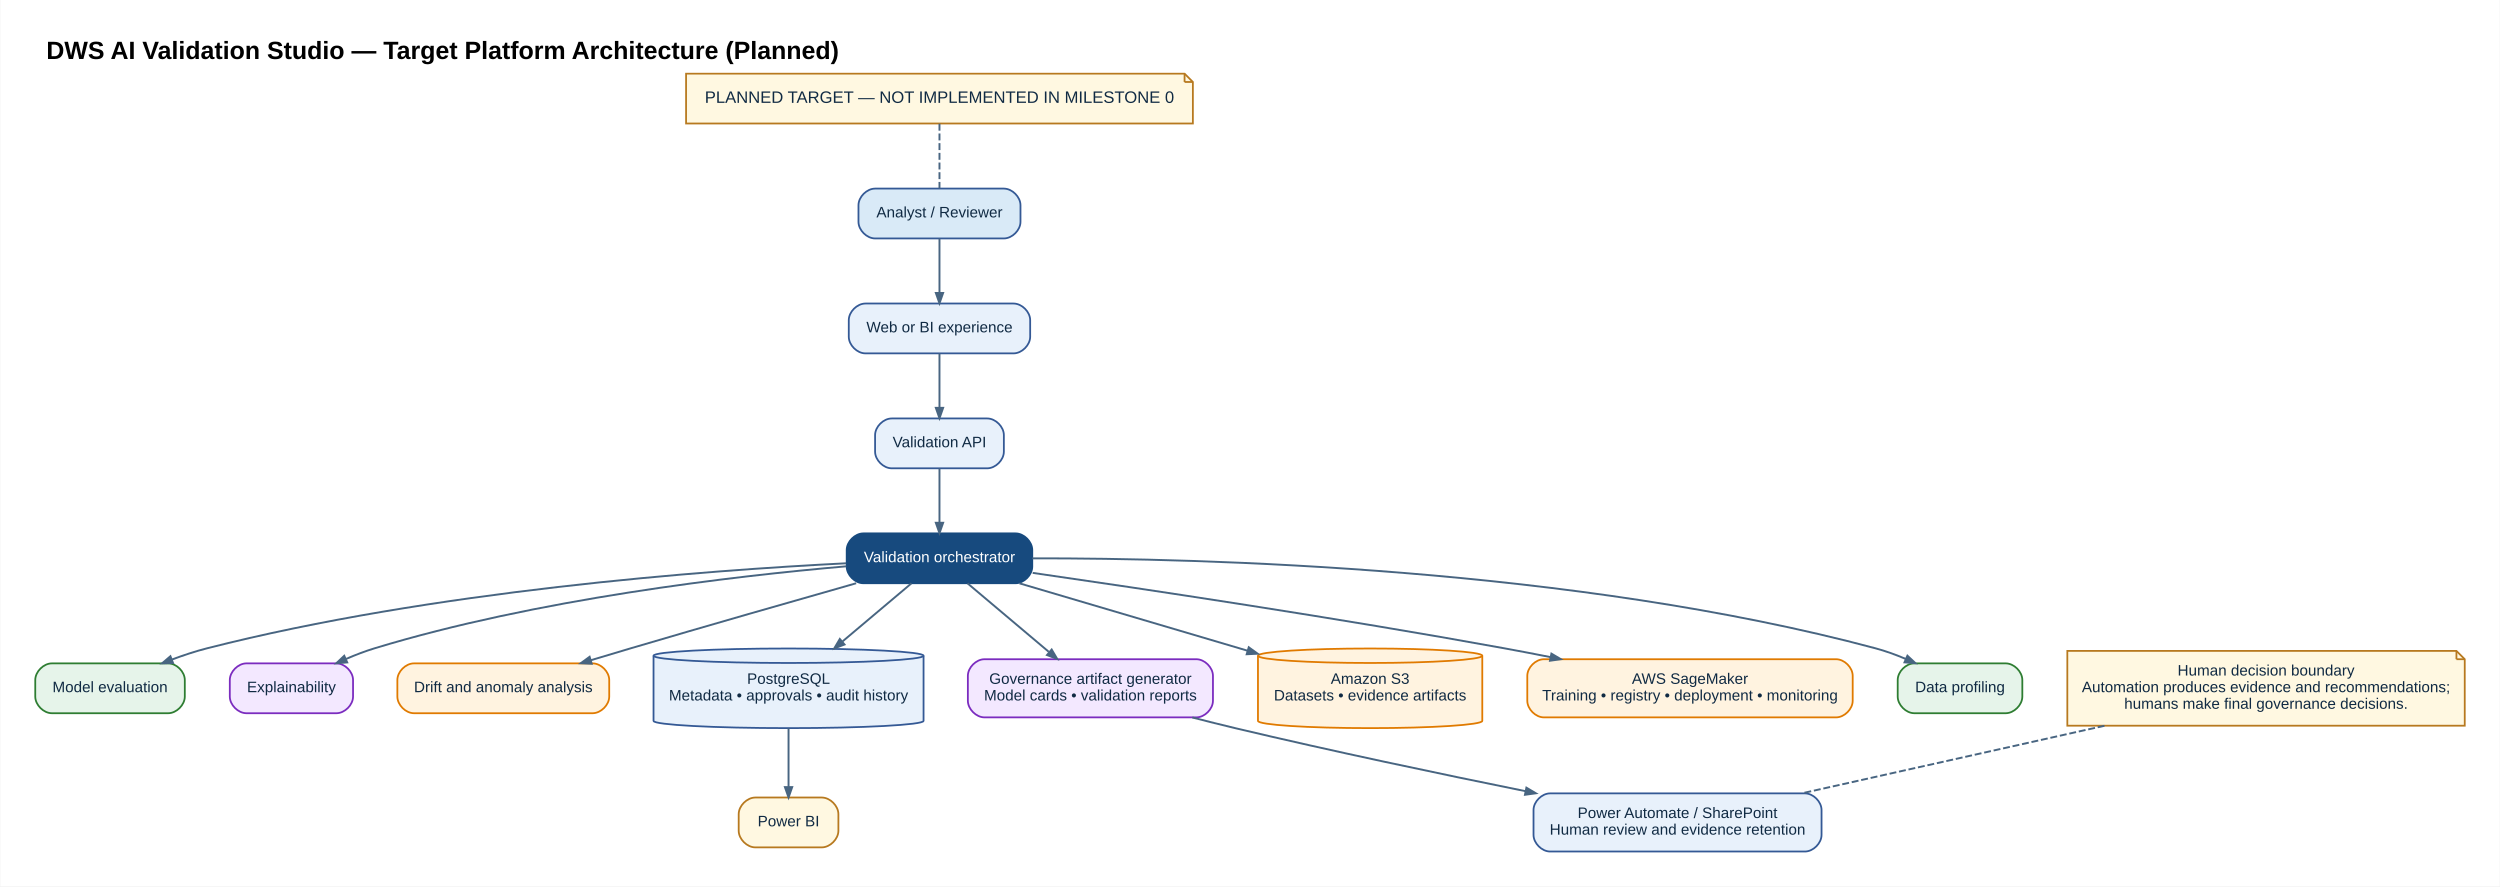
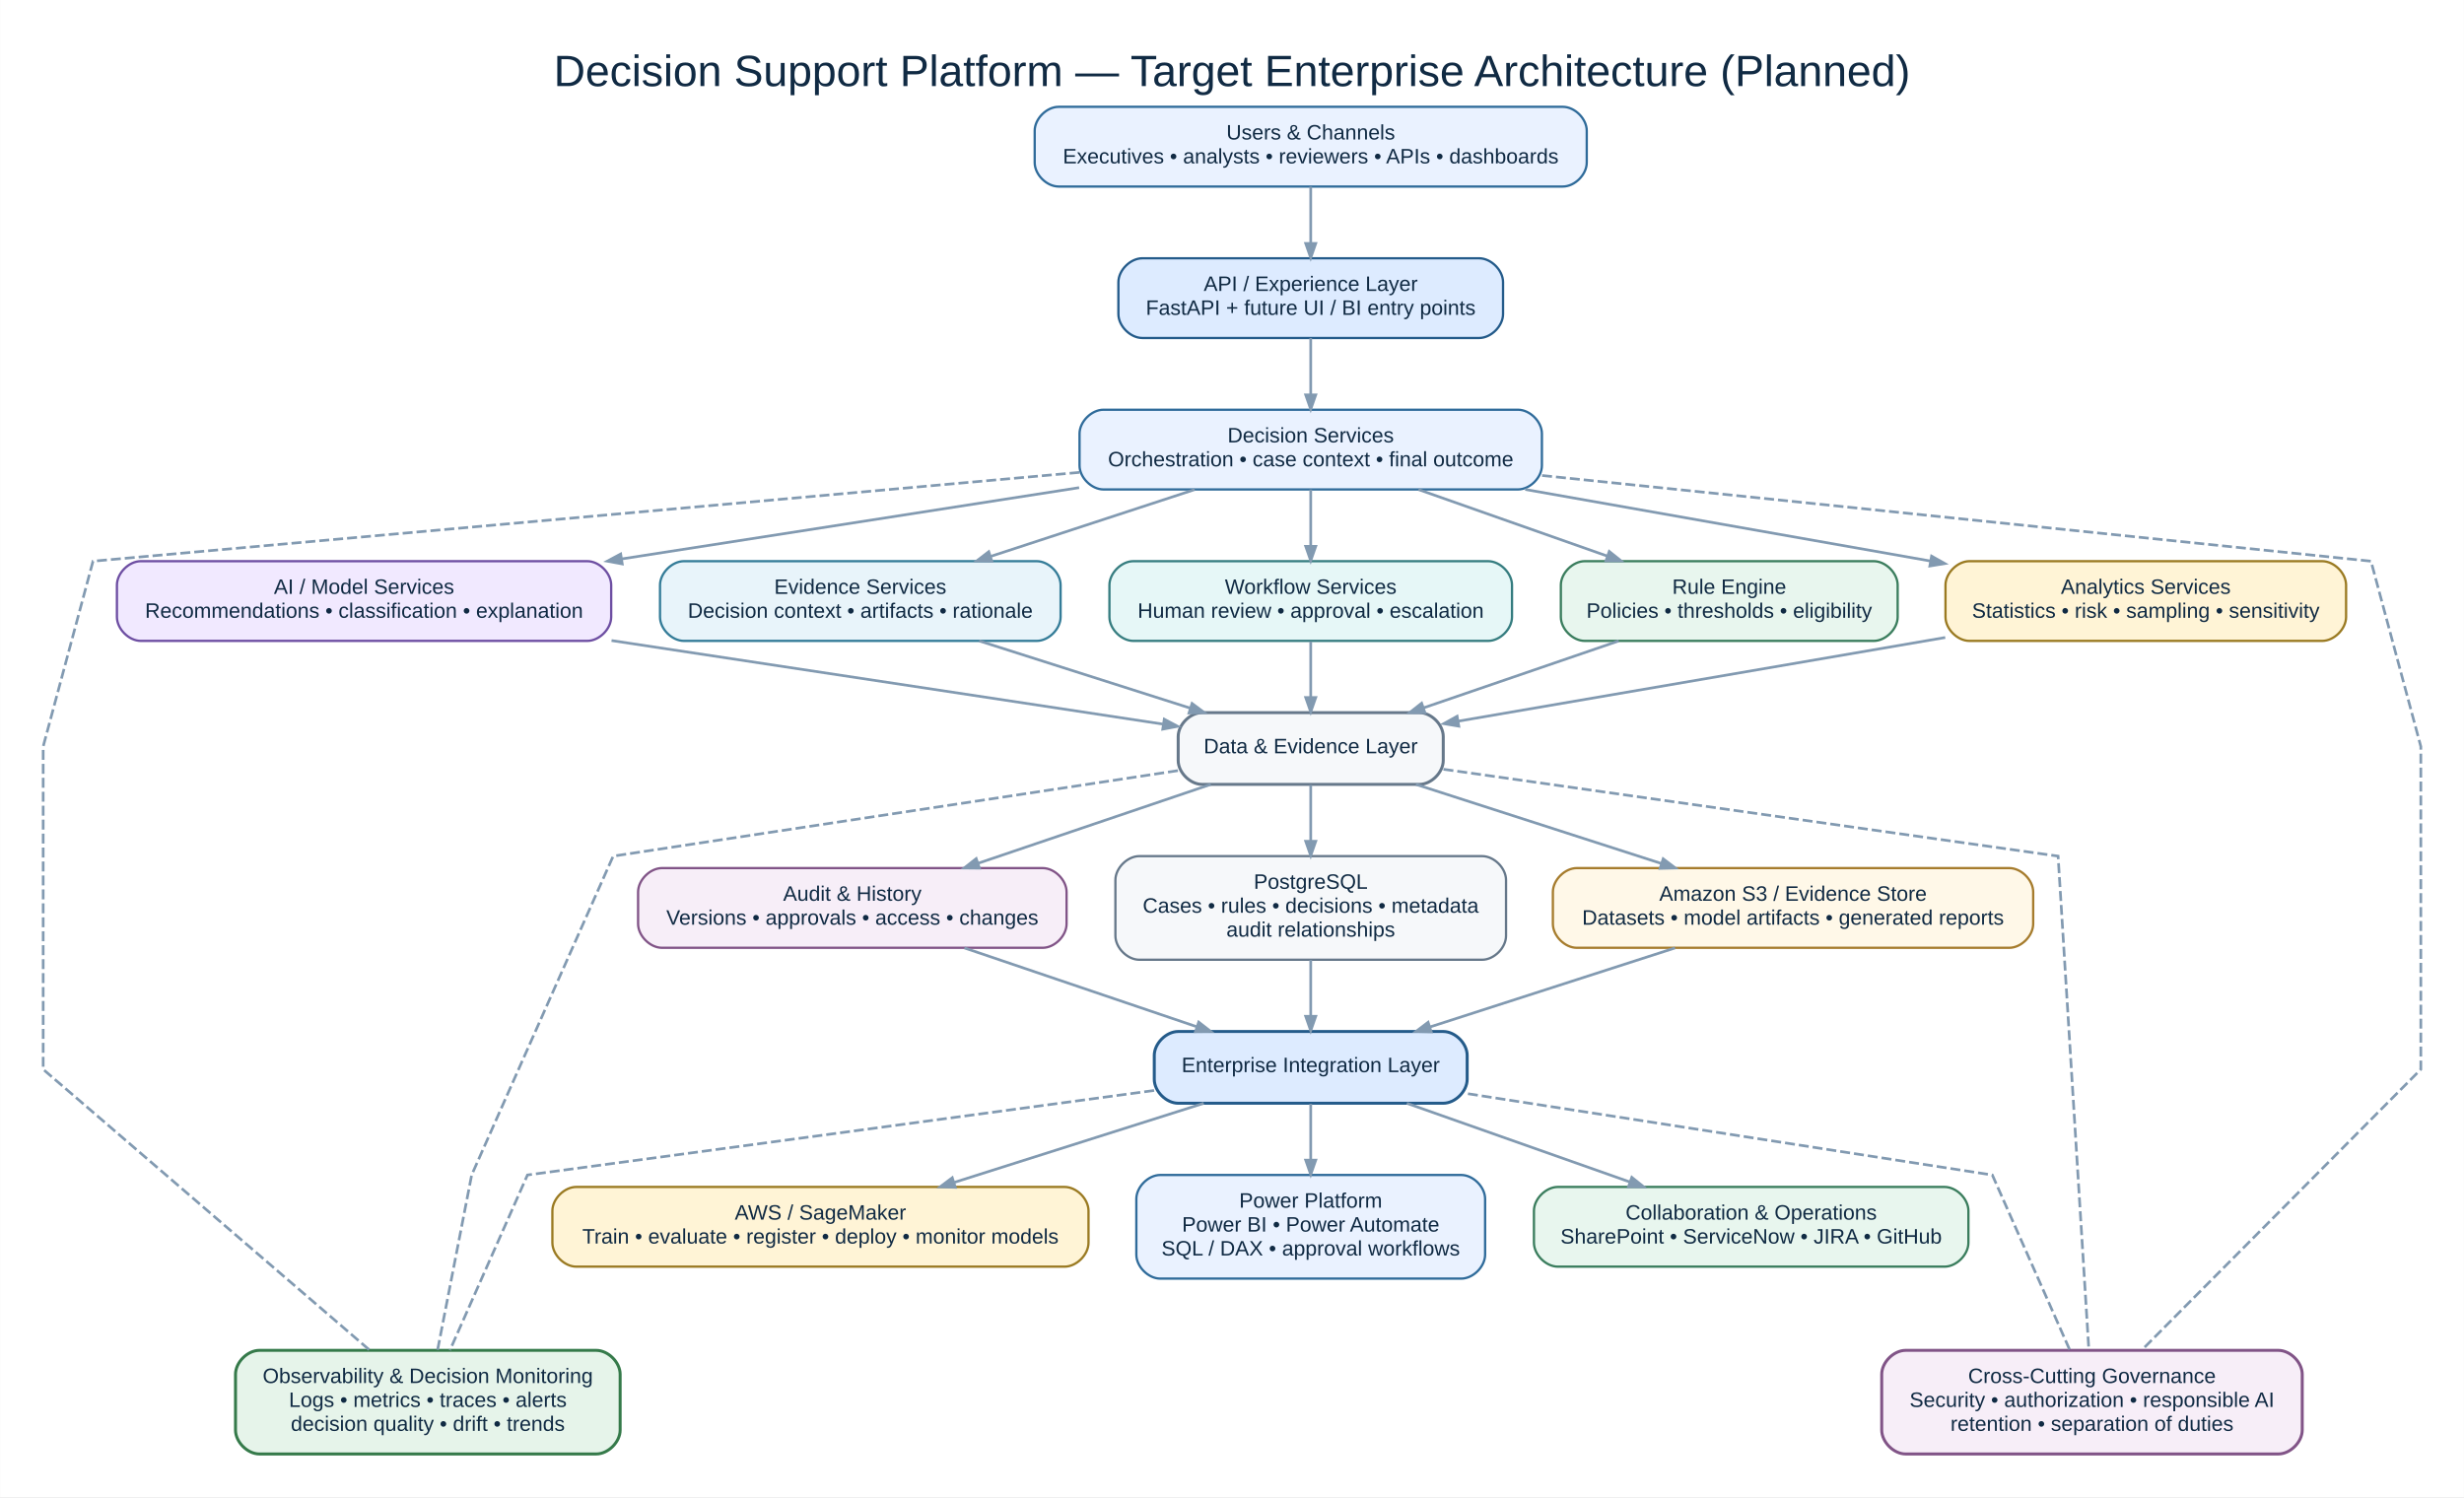
- <svg xmlns="http://www.w3.org/2000/svg" width="1805pt" height="640pt" viewBox="0.00 0.00 1804.90 640.15">
-   <g id="graph0" class="graph" transform="scale(1 1) rotate(0) translate(25.2 614.95)">
-     <polygon fill="white" stroke="transparent" points="-25.2,25.2 -25.2,-614.95 1779.7,-614.95 1779.7,25.2 -25.2,25.2" />
-     <text text-anchor="start" x="8" y="-572.35" font-family="Arial" font-weight="bold" font-size="18.00">DWS AI Validation Studio — Target Platform Architecture (Planned)</text>
+ <svg xmlns="http://www.w3.org/2000/svg" width="1236pt" height="751pt" viewBox="0.00 0.00 1236.20 751.20">
+   <g id="graph0" class="graph" transform="scale(1 1) rotate(0) translate(21.6 729.6)">
+     <polygon fill="white" stroke="transparent" points="-21.6,21.6 -21.6,-729.6 1214.6,-729.6 1214.6,21.6 -21.6,21.6" />
+     <text text-anchor="middle" x="596.5" y="-686.4" font-family="Arial" font-size="22.00" fill="#102a43">Decision Support Platform — Target Enterprise Architecture (Planned)</text>
    <g id="node1" class="node">
-       <polygon fill="#fff8e1" stroke="#b7791f" stroke-width="1.3" points="830,-561.75 470,-561.75 470,-525.75 836,-525.75 836,-555.75 830,-561.75" />
-       <polyline fill="none" stroke="#b7791f" stroke-width="1.3" points="830,-561.75 830,-555.75 " />
-       <polyline fill="none" stroke="#b7791f" stroke-width="1.3" points="836,-555.75 830,-555.75 " />
-       <text text-anchor="middle" x="653" y="-540.65" font-family="Arial" font-size="12.00" fill="#102a43">PLANNED TARGET — NOT IMPLEMENTED IN MILESTONE 0</text>
+       <path fill="#eaf2ff" stroke="#2f6b9a" stroke-width="1.15" d="M762.5,-676C762.5,-676 509.5,-676 509.5,-676 503.5,-676 497.5,-670 497.5,-664 497.5,-664 497.5,-648 497.5,-648 497.5,-642 503.5,-636 509.5,-636 509.5,-636 762.5,-636 762.5,-636 768.5,-636 774.5,-642 774.5,-648 774.5,-648 774.5,-664 774.5,-664 774.5,-670 768.5,-676 762.5,-676" />
+       <text text-anchor="middle" x="636" y="-659.6" font-family="Arial" font-size="10.50" fill="#102a43">Users &amp; Channels</text>
+       <text text-anchor="middle" x="636" y="-647.6" font-family="Arial" font-size="10.50" fill="#102a43">Executives • analysts • reviewers • APIs • dashboards</text>
    </g>
    <g id="node2" class="node">
-       <path fill="#d9eaf7" stroke="#345995" stroke-width="1.3" d="M699.5,-478.75C699.5,-478.75 606.5,-478.75 606.5,-478.75 600.5,-478.75 594.5,-472.75 594.5,-466.75 594.5,-466.75 594.5,-454.75 594.5,-454.75 594.5,-448.75 600.5,-442.75 606.5,-442.75 606.5,-442.75 699.5,-442.75 699.5,-442.75 705.5,-442.75 711.5,-448.75 711.5,-454.75 711.5,-454.75 711.5,-466.75 711.5,-466.75 711.5,-472.75 705.5,-478.75 699.5,-478.75" />
-       <text text-anchor="middle" x="653" y="-457.95" font-family="Arial" font-size="11.00" fill="#102a43">Analyst / Reviewer</text>
+       <path fill="#ddebff" stroke="#245b8a" stroke-width="1.15" d="M720.5,-600C720.5,-600 551.5,-600 551.5,-600 545.5,-600 539.5,-594 539.5,-588 539.5,-588 539.5,-572 539.5,-572 539.5,-566 545.5,-560 551.5,-560 551.5,-560 720.5,-560 720.5,-560 726.5,-560 732.5,-566 732.5,-572 732.5,-572 732.5,-588 732.5,-588 732.5,-594 726.5,-600 720.5,-600" />
+       <text text-anchor="middle" x="636" y="-583.6" font-family="Arial" font-size="10.50" fill="#102a43">API / Experience Layer</text>
+       <text text-anchor="middle" x="636" y="-571.6" font-family="Arial" font-size="10.50" fill="#102a43">FastAPI + future UI / BI entry points</text>
    </g>
    <g id="edge1" class="edge">
-       <path fill="none" stroke="#486581" stroke-width="1.4" stroke-dasharray="5,2" d="M653,-525.57C653,-511.83 653,-492.64 653,-478.9" />
+       <path fill="none" stroke="#829ab1" stroke-width="1.35" d="M636,-635.94C636,-627.29 636,-616.92 636,-607.52" />
+       <polygon fill="#829ab1" stroke="#829ab1" stroke-width="1.35" points="638.52,-607.45 636,-600.25 633.48,-607.45 638.52,-607.45" />
    </g>
    <g id="node3" class="node">
-       <path fill="#e8f1fb" stroke="#345995" stroke-width="1.3" d="M706.5,-395.75C706.5,-395.75 599.5,-395.75 599.5,-395.75 593.5,-395.75 587.5,-389.75 587.5,-383.75 587.5,-383.75 587.5,-371.75 587.5,-371.75 587.5,-365.75 593.5,-359.75 599.5,-359.75 599.5,-359.75 706.5,-359.75 706.5,-359.75 712.5,-359.75 718.5,-365.75 718.5,-371.75 718.5,-371.75 718.5,-383.75 718.5,-383.75 718.5,-389.75 712.5,-395.75 706.5,-395.75" />
-       <text text-anchor="middle" x="653" y="-374.95" font-family="Arial" font-size="11.00" fill="#102a43">Web or BI experience</text>
+       <path fill="#eaf2ff" stroke="#2f6b9a" stroke-width="1.15" d="M740,-524C740,-524 532,-524 532,-524 526,-524 520,-518 520,-512 520,-512 520,-496 520,-496 520,-490 526,-484 532,-484 532,-484 740,-484 740,-484 746,-484 752,-490 752,-496 752,-496 752,-512 752,-512 752,-518 746,-524 740,-524" />
+       <text text-anchor="middle" x="636" y="-507.6" font-family="Arial" font-size="10.50" fill="#102a43">Decision Services</text>
+       <text text-anchor="middle" x="636" y="-495.6" font-family="Arial" font-size="10.50" fill="#102a43">Orchestration • case context • final outcome</text>
    </g>
    <g id="edge2" class="edge">
-       <path fill="none" stroke="#486581" stroke-width="1.4" d="M653,-442.57C653,-431.19 653,-416.08 653,-403.41" />
-       <polygon fill="#486581" stroke="#486581" stroke-width="1.4" points="655.63,-403.4 653,-395.9 650.38,-403.4 655.63,-403.4" />
+       <path fill="none" stroke="#829ab1" stroke-width="1.35" d="M636,-559.94C636,-551.29 636,-540.92 636,-531.52" />
+       <polygon fill="#829ab1" stroke="#829ab1" stroke-width="1.35" points="638.52,-531.45 636,-524.25 633.48,-531.45 638.52,-531.45" />
    </g>
    <g id="node4" class="node">
-       <path fill="#e8f1fb" stroke="#345995" stroke-width="1.3" d="M687.5,-312.75C687.5,-312.75 618.5,-312.75 618.5,-312.75 612.5,-312.75 606.5,-306.75 606.5,-300.75 606.5,-300.75 606.5,-288.75 606.5,-288.75 606.5,-282.75 612.5,-276.75 618.5,-276.75 618.5,-276.75 687.5,-276.75 687.5,-276.75 693.5,-276.75 699.5,-282.75 699.5,-288.75 699.5,-288.75 699.5,-300.75 699.5,-300.75 699.5,-306.75 693.5,-312.75 687.5,-312.75" />
-       <text text-anchor="middle" x="653" y="-291.95" font-family="Arial" font-size="11.00" fill="#102a43">Validation API</text>
+       <path fill="#e8f6ee" stroke="#3a7d5d" stroke-width="1.15" d="M918.5,-448C918.5,-448 773.5,-448 773.5,-448 767.5,-448 761.5,-442 761.5,-436 761.5,-436 761.5,-420 761.5,-420 761.5,-414 767.5,-408 773.5,-408 773.5,-408 918.5,-408 918.5,-408 924.5,-408 930.5,-414 930.5,-420 930.5,-420 930.5,-436 930.5,-436 930.5,-442 924.5,-448 918.5,-448" />
+       <text text-anchor="middle" x="846" y="-431.6" font-family="Arial" font-size="10.50" fill="#102a43">Rule Engine</text>
+       <text text-anchor="middle" x="846" y="-419.6" font-family="Arial" font-size="10.50" fill="#102a43">Policies • thresholds • eligibility</text>
    </g>
    <g id="edge3" class="edge">
-       <path fill="none" stroke="#486581" stroke-width="1.4" d="M653,-359.57C653,-348.19 653,-333.08 653,-320.41" />
-       <polygon fill="#486581" stroke="#486581" stroke-width="1.4" points="655.63,-320.4 653,-312.9 650.38,-320.4 655.63,-320.4" />
+       <path fill="none" stroke="#829ab1" stroke-width="1.35" d="M690.08,-483.94C718.99,-473.75 754.71,-461.17 784.65,-450.62" />
+       <polygon fill="#829ab1" stroke="#829ab1" stroke-width="1.35" points="785.79,-452.89 791.74,-448.12 784.11,-448.14 785.79,-452.89" />
    </g>
    <g id="node5" class="node">
-       <path fill="#174a7e" stroke="#174a7e" stroke-width="1.3" d="M708,-229.75C708,-229.75 598,-229.75 598,-229.75 592,-229.75 586,-223.75 586,-217.75 586,-217.75 586,-205.75 586,-205.75 586,-199.75 592,-193.75 598,-193.75 598,-193.75 708,-193.75 708,-193.75 714,-193.75 720,-199.75 720,-205.75 720,-205.75 720,-217.75 720,-217.75 720,-223.75 714,-229.75 708,-229.75" />
-       <text text-anchor="middle" x="653" y="-208.95" font-family="Arial" font-size="11.00" fill="white">Validation orchestrator</text>
+       <path fill="#fff4d6" stroke="#9a7a22" stroke-width="1.15" d="M1143.5,-448C1143.5,-448 966.5,-448 966.5,-448 960.5,-448 954.5,-442 954.5,-436 954.5,-436 954.5,-420 954.5,-420 954.5,-414 960.5,-408 966.5,-408 966.5,-408 1143.5,-408 1143.5,-408 1149.5,-408 1155.5,-414 1155.5,-420 1155.5,-420 1155.5,-436 1155.5,-436 1155.5,-442 1149.5,-448 1143.5,-448" />
+       <text text-anchor="middle" x="1055" y="-431.6" font-family="Arial" font-size="10.50" fill="#102a43">Analytics Services</text>
+       <text text-anchor="middle" x="1055" y="-419.6" font-family="Arial" font-size="10.50" fill="#102a43">Statistics • risk • sampling • sensitivity</text>
    </g>
    <g id="edge4" class="edge">
-       <path fill="none" stroke="#486581" stroke-width="1.4" d="M653,-276.57C653,-265.19 653,-250.08 653,-237.41" />
-       <polygon fill="#486581" stroke="#486581" stroke-width="1.4" points="655.63,-237.4 653,-229.9 650.38,-237.4 655.63,-237.4" />
+       <path fill="none" stroke="#829ab1" stroke-width="1.35" d="M743.63,-483.99C806.08,-472.96 884.5,-459.11 947.02,-448.07" />
+       <polygon fill="#829ab1" stroke="#829ab1" stroke-width="1.35" points="947.52,-450.54 954.17,-446.81 946.64,-445.58 947.52,-450.54" />
    </g>
    <g id="node6" class="node">
-       <path fill="#e6f4ea" stroke="#2e7d32" stroke-width="1.3" d="M1423,-135.88C1423,-135.88 1357,-135.88 1357,-135.88 1351,-135.88 1345,-129.88 1345,-123.88 1345,-123.88 1345,-111.88 1345,-111.88 1345,-105.88 1351,-99.88 1357,-99.88 1357,-99.88 1423,-99.88 1423,-99.88 1429,-99.88 1435,-105.88 1435,-111.88 1435,-111.88 1435,-123.88 1435,-123.88 1435,-129.88 1429,-135.88 1423,-135.88" />
-       <text text-anchor="middle" x="1390" y="-115.08" font-family="Arial" font-size="11.00" fill="#102a43">Data profiling</text>
+       <path fill="#f1e9ff" stroke="#6d4ea2" stroke-width="1.15" d="M273,-448C273,-448 49,-448 49,-448 43,-448 37,-442 37,-436 37,-436 37,-420 37,-420 37,-414 43,-408 49,-408 49,-408 273,-408 273,-408 279,-408 285,-414 285,-420 285,-420 285,-436 285,-436 285,-442 279,-448 273,-448" />
+       <text text-anchor="middle" x="161" y="-431.6" font-family="Arial" font-size="10.50" fill="#102a43">AI / Model Services</text>
+       <text text-anchor="middle" x="161" y="-419.6" font-family="Arial" font-size="10.50" fill="#102a43">Recommendations • classification • explanation</text>
    </g>
    <g id="edge5" class="edge">
-       <path fill="none" stroke="#486581" stroke-width="1.4" d="M720.03,-211.73C842.95,-211.92 1111.78,-204.89 1329,-146.75 1336.25,-144.81 1343.73,-142.08 1350.84,-139.07" />
-       <polygon fill="#486581" stroke="#486581" stroke-width="1.4" points="1352.02,-141.43 1357.82,-136 1349.9,-136.62 1352.02,-141.43" />
+       <path fill="none" stroke="#829ab1" stroke-width="1.35" d="M519.8,-484.9C450.36,-474.08 362.02,-460.32 290.37,-449.15" />
+       <polygon fill="#829ab1" stroke="#829ab1" stroke-width="1.35" points="290.55,-446.63 283.04,-448.01 289.77,-451.61 290.55,-446.63" />
    </g>
    <g id="node7" class="node">
-       <path fill="#e6f4ea" stroke="#2e7d32" stroke-width="1.3" d="M96,-135.88C96,-135.88 12,-135.88 12,-135.88 6,-135.88 0,-129.88 0,-123.88 0,-123.88 0,-111.88 0,-111.88 0,-105.88 6,-99.88 12,-99.88 12,-99.88 96,-99.88 96,-99.88 102,-99.88 108,-105.88 108,-111.88 108,-111.88 108,-123.88 108,-123.88 108,-129.88 102,-135.88 96,-135.88" />
-       <text text-anchor="middle" x="54" y="-115.08" font-family="Arial" font-size="11.00" fill="#102a43">Model evaluation</text>
+       <path fill="#e8f4fa" stroke="#347c98" stroke-width="1.15" d="M498.5,-448C498.5,-448 321.5,-448 321.5,-448 315.5,-448 309.5,-442 309.5,-436 309.5,-436 309.5,-420 309.5,-420 309.5,-414 315.5,-408 321.5,-408 321.5,-408 498.5,-408 498.5,-408 504.5,-408 510.5,-414 510.5,-420 510.5,-420 510.5,-436 510.5,-436 510.5,-442 504.5,-448 498.5,-448" />
+       <text text-anchor="middle" x="410" y="-431.6" font-family="Arial" font-size="10.50" fill="#102a43">Evidence Services</text>
+       <text text-anchor="middle" x="410" y="-419.6" font-family="Arial" font-size="10.50" fill="#102a43">Decision context • artifacts • rationale</text>
    </g>
    <g id="edge6" class="edge">
-       <path fill="none" stroke="#486581" stroke-width="1.4" d="M585.59,-208.16C484.06,-203.03 286.47,-188.18 124,-146.75 115.67,-144.63 107,-141.75 98.71,-138.66" />
-       <polygon fill="#486581" stroke="#486581" stroke-width="1.4" points="99.49,-136.15 91.55,-135.89 97.6,-141.04 99.49,-136.15" />
+       <path fill="none" stroke="#829ab1" stroke-width="1.35" d="M577.8,-483.94C546.55,-473.71 507.93,-461.06 475.61,-450.48" />
+       <polygon fill="#829ab1" stroke="#829ab1" stroke-width="1.35" points="476.02,-447.97 468.4,-448.12 474.45,-452.76 476.02,-447.97" />
    </g>
    <g id="node8" class="node">
-       <path fill="#f3e8ff" stroke="#7b2cbf" stroke-width="1.3" d="M217.5,-135.88C217.5,-135.88 152.5,-135.88 152.5,-135.88 146.5,-135.88 140.5,-129.88 140.5,-123.88 140.5,-123.88 140.5,-111.88 140.5,-111.88 140.5,-105.88 146.5,-99.88 152.5,-99.88 152.5,-99.88 217.5,-99.88 217.5,-99.88 223.5,-99.88 229.5,-105.88 229.5,-111.88 229.5,-111.88 229.5,-123.88 229.5,-123.88 229.5,-129.88 223.5,-135.88 217.5,-135.88" />
-       <text text-anchor="middle" x="185" y="-115.08" font-family="Arial" font-size="11.00" fill="#102a43">Explainability</text>
+       <path fill="#e6f7f7" stroke="#367d80" stroke-width="1.15" d="M725,-448C725,-448 547,-448 547,-448 541,-448 535,-442 535,-436 535,-436 535,-420 535,-420 535,-414 541,-408 547,-408 547,-408 725,-408 725,-408 731,-408 737,-414 737,-420 737,-420 737,-436 737,-436 737,-442 731,-448 725,-448" />
+       <text text-anchor="middle" x="636" y="-431.6" font-family="Arial" font-size="10.50" fill="#102a43">Workflow Services</text>
+       <text text-anchor="middle" x="636" y="-419.6" font-family="Arial" font-size="10.50" fill="#102a43">Human review • approval • escalation</text>
    </g>
    <g id="edge7" class="edge">
-       <path fill="none" stroke="#486581" stroke-width="1.4" d="M585.65,-205.97C503.69,-198.85 361.79,-182.27 245,-146.75 238.22,-144.69 231.23,-142 224.51,-139.11" />
-       <polygon fill="#486581" stroke="#486581" stroke-width="1.4" points="225.28,-136.58 217.36,-135.91 223.13,-141.37 225.28,-136.58" />
+       <path fill="none" stroke="#829ab1" stroke-width="1.35" d="M636,-483.94C636,-475.29 636,-464.92 636,-455.52" />
+       <polygon fill="#829ab1" stroke="#829ab1" stroke-width="1.35" points="638.52,-455.45 636,-448.25 633.48,-455.45 638.52,-455.45" />
+     </g>
+     <g id="node17" class="node">
+       <path fill="#f7eef8" stroke="#815487" stroke-width="1.5" d="M1121.5,-52C1121.5,-52 934.5,-52 934.5,-52 928.5,-52 922.5,-46 922.5,-40 922.5,-40 922.5,-12 922.5,-12 922.5,-6 928.5,0 934.5,0 934.5,0 1121.5,0 1121.5,0 1127.5,0 1133.5,-6 1133.5,-12 1133.5,-12 1133.5,-40 1133.5,-40 1133.5,-46 1127.5,-52 1121.5,-52" />
+       <text text-anchor="middle" x="1028" y="-35.6" font-family="Arial" font-size="10.50" fill="#102a43">Cross-Cutting Governance</text>
+       <text text-anchor="middle" x="1028" y="-23.6" font-family="Arial" font-size="10.50" fill="#102a43">Security • authorization • responsible AI</text>
+       <text text-anchor="middle" x="1028" y="-11.6" font-family="Arial" font-size="10.50" fill="#102a43">retention • separation of duties</text>
+     </g>
+     <g id="edge24" class="edge">
+       <path fill="none" stroke="#829ab1" stroke-width="1.35" stroke-dasharray="5,2" d="M752.09,-491C908.63,-474.81 1168,-448 1168,-448 1168,-448 1193,-355 1193,-355 1193,-355 1193,-355 1193,-193 1193,-193 1099.22,-98.65 1053.06,-52.21" />
+     </g>
+     <g id="node18" class="node">
+       <path fill="#e6f4ea" stroke="#357a4a" stroke-width="1.5" d="M277.5,-52C277.5,-52 108.5,-52 108.5,-52 102.5,-52 96.5,-46 96.5,-40 96.5,-40 96.5,-12 96.5,-12 96.5,-6 102.5,0 108.5,0 108.5,0 277.5,0 277.5,0 283.5,0 289.5,-6 289.5,-12 289.5,-12 289.5,-40 289.5,-40 289.5,-46 283.5,-52 277.5,-52" />
+       <text text-anchor="middle" x="193" y="-35.6" font-family="Arial" font-size="10.50" fill="#102a43">Observability &amp; Decision Monitoring</text>
+       <text text-anchor="middle" x="193" y="-23.6" font-family="Arial" font-size="10.50" fill="#102a43">Logs • metrics • traces • alerts</text>
+       <text text-anchor="middle" x="193" y="-11.6" font-family="Arial" font-size="10.50" fill="#102a43">decision quality • drift • trends</text>
+     </g>
+     <g id="edge27" class="edge">
+       <path fill="none" stroke="#829ab1" stroke-width="1.35" stroke-dasharray="5,2" d="M520,-492.56C342.79,-476.61 25,-448 25,-448 25,-448 0,-355 0,-355 0,-355 0,-355 0,-193 0,-193 109.7,-98.65 163.69,-52.21" />
    </g>
    <g id="node9" class="node">
-       <path fill="#fff3e0" stroke="#e07a00" stroke-width="1.3" d="M402.5,-135.88C402.5,-135.88 273.5,-135.88 273.5,-135.88 267.5,-135.88 261.5,-129.88 261.5,-123.88 261.5,-123.88 261.5,-111.88 261.5,-111.88 261.5,-105.88 267.5,-99.88 273.5,-99.88 273.5,-99.88 402.5,-99.88 402.5,-99.88 408.5,-99.88 414.5,-105.88 414.5,-111.88 414.5,-111.88 414.5,-123.88 414.5,-123.88 414.5,-129.88 408.5,-135.88 402.5,-135.88" />
-       <text text-anchor="middle" x="338" y="-115.08" font-family="Arial" font-size="11.00" fill="#102a43">Drift and anomaly analysis</text>
+       <path fill="#f6f8fa" stroke="#66788a" stroke-width="1.5" d="M690.5,-372C690.5,-372 581.5,-372 581.5,-372 575.5,-372 569.5,-366 569.5,-360 569.5,-360 569.5,-348 569.5,-348 569.5,-342 575.5,-336 581.5,-336 581.5,-336 690.5,-336 690.5,-336 696.5,-336 702.5,-342 702.5,-348 702.5,-348 702.5,-360 702.5,-360 702.5,-366 696.5,-372 690.5,-372" />
+       <text text-anchor="middle" x="636" y="-351.6" font-family="Arial" font-size="10.50" fill="#102a43">Data &amp; Evidence Layer</text>
    </g>
    <g id="edge8" class="edge">
-       <path fill="none" stroke="#486581" stroke-width="1.4" d="M592.83,-193.74C547.91,-180.98 485.05,-162.99 430,-146.75 420.69,-144 410.86,-141.07 401.23,-138.17" />
-       <polygon fill="#486581" stroke="#486581" stroke-width="1.4" points="401.85,-135.61 393.91,-135.96 400.33,-140.64 401.85,-135.61" />
+       <path fill="none" stroke="#829ab1" stroke-width="1.35" d="M790.55,-407.99C760.4,-397.65 723.18,-384.89 692.82,-374.48" />
+       <polygon fill="#829ab1" stroke="#829ab1" stroke-width="1.35" points="693.29,-371.98 685.66,-372.03 691.65,-376.74 693.29,-371.98" />
+     </g>
+     <g id="edge9" class="edge">
+       <path fill="none" stroke="#829ab1" stroke-width="1.35" d="M954.37,-409.71C879.15,-396.78 777.99,-379.4 710.07,-367.73" />
+       <polygon fill="#829ab1" stroke="#829ab1" stroke-width="1.35" points="710.3,-365.21 702.78,-366.48 709.45,-370.18 710.3,-365.21" />
+     </g>
+     <g id="edge10" class="edge">
+       <path fill="none" stroke="#829ab1" stroke-width="1.35" d="M285.18,-408.18C373.01,-394.86 487.85,-377.46 561.78,-366.25" />
+       <polygon fill="#829ab1" stroke="#829ab1" stroke-width="1.35" points="562.51,-368.69 569.25,-365.12 561.75,-363.71 562.51,-368.69" />
+     </g>
+     <g id="edge11" class="edge">
+       <path fill="none" stroke="#829ab1" stroke-width="1.35" d="M469.67,-407.99C502.39,-397.56 542.86,-384.67 575.68,-374.22" />
+       <polygon fill="#829ab1" stroke="#829ab1" stroke-width="1.35" points="576.46,-376.61 582.56,-372.03 574.93,-371.81 576.46,-376.61" />
+     </g>
+     <g id="edge12" class="edge">
+       <path fill="none" stroke="#829ab1" stroke-width="1.35" d="M636,-407.71C636,-399.11 636,-388.89 636,-379.75" />
+       <polygon fill="#829ab1" stroke="#829ab1" stroke-width="1.35" points="638.52,-379.58 636,-372.38 633.48,-379.58 638.52,-379.58" />
    </g>
    <g id="node10" class="node">
-       <path fill="#f3e8ff" stroke="#7b2cbf" stroke-width="1.3" d="M838.5,-138.88C838.5,-138.88 685.5,-138.88 685.5,-138.88 679.5,-138.88 673.5,-132.88 673.5,-126.88 673.5,-126.88 673.5,-108.88 673.5,-108.88 673.5,-102.88 679.5,-96.88 685.5,-96.88 685.5,-96.88 838.5,-96.88 838.5,-96.88 844.5,-96.88 850.5,-102.88 850.5,-108.88 850.5,-108.88 850.5,-126.88 850.5,-126.88 850.5,-132.88 844.5,-138.88 838.5,-138.88" />
-       <text text-anchor="middle" x="762" y="-121.08" font-family="Arial" font-size="11.00" fill="#102a43">Governance artifact generator</text>
-       <text text-anchor="middle" x="762" y="-109.08" font-family="Arial" font-size="11.00" fill="#102a43">Model cards • validation reports</text>
-     </g>
-     <g id="edge9" class="edge">
-       <path fill="none" stroke="#486581" stroke-width="1.4" d="M673.25,-193.68C689.73,-179.79 713.24,-159.97 731.93,-144.22" />
-       <polygon fill="#486581" stroke="#486581" stroke-width="1.4" points="734.02,-145.89 738.06,-139.05 730.64,-141.88 734.02,-145.89" />
+       <path fill="#f6f8fa" stroke="#66788a" stroke-width="1.15" d="M722,-300C722,-300 550,-300 550,-300 544,-300 538,-294 538,-288 538,-288 538,-260 538,-260 538,-254 544,-248 550,-248 550,-248 722,-248 722,-248 728,-248 734,-254 734,-260 734,-260 734,-288 734,-288 734,-294 728,-300 722,-300" />
+       <text text-anchor="middle" x="636" y="-283.6" font-family="Arial" font-size="10.50" fill="#102a43">PostgreSQL</text>
+       <text text-anchor="middle" x="636" y="-271.6" font-family="Arial" font-size="10.50" fill="#102a43">Cases • rules • decisions • metadata</text>
+       <text text-anchor="middle" x="636" y="-259.6" font-family="Arial" font-size="10.50" fill="#102a43">audit relationships</text>
+     </g>
+     <g id="edge13" class="edge">
+       <path fill="none" stroke="#829ab1" stroke-width="1.35" d="M636,-335.69C636,-327.39 636,-317.17 636,-307.5" />
+       <polygon fill="#829ab1" stroke="#829ab1" stroke-width="1.35" points="638.52,-307.46 636,-300.26 633.48,-307.46 638.52,-307.46" />
    </g>
    <g id="node11" class="node">
-       <path fill="#e8f1fb" stroke="#345995" stroke-width="1.3" d="M641.5,-141.4C641.5,-144.28 597.8,-146.63 544,-146.63 490.2,-146.63 446.5,-144.28 446.5,-141.4 446.5,-141.4 446.5,-94.35 446.5,-94.35 446.5,-91.47 490.2,-89.12 544,-89.12 597.8,-89.12 641.5,-91.47 641.5,-94.35 641.5,-94.35 641.5,-141.4 641.5,-141.4" />
-       <path fill="none" stroke="#345995" stroke-width="1.3" d="M641.5,-141.4C641.5,-138.51 597.8,-136.17 544,-136.17 490.2,-136.17 446.5,-138.51 446.5,-141.4" />
-       <text text-anchor="middle" x="544" y="-121.08" font-family="Arial" font-size="11.00" fill="#102a43">PostgreSQL</text>
-       <text text-anchor="middle" x="544" y="-109.08" font-family="Arial" font-size="11.00" fill="#102a43">Metadata • approvals • audit history</text>
-     </g>
-     <g id="edge10" class="edge">
-       <path fill="none" stroke="#486581" stroke-width="1.4" d="M632.75,-193.68C618.83,-181.95 599.88,-165.98 583.07,-151.81" />
-       <polygon fill="#486581" stroke="#486581" stroke-width="1.4" points="584.41,-149.5 576.98,-146.68 581.03,-153.52 584.41,-149.5" />
+       <path fill="#fff8e8" stroke="#a67c2d" stroke-width="1.15" d="M986.5,-294C986.5,-294 769.5,-294 769.5,-294 763.5,-294 757.5,-288 757.5,-282 757.5,-282 757.5,-266 757.5,-266 757.5,-260 763.5,-254 769.5,-254 769.5,-254 986.5,-254 986.5,-254 992.5,-254 998.5,-260 998.5,-266 998.5,-266 998.5,-282 998.5,-282 998.5,-288 992.5,-294 986.5,-294" />
+       <text text-anchor="middle" x="878" y="-277.6" font-family="Arial" font-size="10.50" fill="#102a43">Amazon S3 / Evidence Store</text>
+       <text text-anchor="middle" x="878" y="-265.6" font-family="Arial" font-size="10.50" fill="#102a43">Datasets • model artifacts • generated reports</text>
+     </g>
+     <g id="edge14" class="edge">
+       <path fill="none" stroke="#829ab1" stroke-width="1.35" d="M688.81,-335.98C724.94,-324.33 773.13,-308.8 811.82,-296.33" />
+       <polygon fill="#829ab1" stroke="#829ab1" stroke-width="1.35" points="812.85,-298.65 818.93,-294.04 811.31,-293.85 812.85,-298.65" />
    </g>
    <g id="node12" class="node">
-       <path fill="#fff3e0" stroke="#e07a00" stroke-width="1.3" d="M1045,-141.4C1045,-144.28 1008.69,-146.63 964,-146.63 919.31,-146.63 883,-144.28 883,-141.4 883,-141.4 883,-94.35 883,-94.35 883,-91.47 919.31,-89.12 964,-89.12 1008.69,-89.12 1045,-91.47 1045,-94.35 1045,-94.35 1045,-141.4 1045,-141.4" />
-       <path fill="none" stroke="#e07a00" stroke-width="1.3" d="M1045,-141.4C1045,-138.51 1008.69,-136.17 964,-136.17 919.31,-136.17 883,-138.51 883,-141.4" />
-       <text text-anchor="middle" x="964" y="-121.08" font-family="Arial" font-size="11.00" fill="#102a43">Amazon S3</text>
-       <text text-anchor="middle" x="964" y="-109.08" font-family="Arial" font-size="11.00" fill="#102a43">Datasets • evidence artifacts</text>
-     </g>
-     <g id="edge11" class="edge">
-       <path fill="none" stroke="#486581" stroke-width="1.4" d="M710.77,-193.68C756.99,-180.03 822.58,-160.65 875.43,-145.04" />
-       <polygon fill="#486581" stroke="#486581" stroke-width="1.4" points="876.35,-147.51 882.8,-142.86 874.86,-142.47 876.35,-147.51" />
+       <path fill="#f7eef8" stroke="#815487" stroke-width="1.15" d="M501.5,-294C501.5,-294 310.5,-294 310.5,-294 304.5,-294 298.5,-288 298.5,-282 298.5,-282 298.5,-266 298.5,-266 298.5,-260 304.5,-254 310.5,-254 310.5,-254 501.5,-254 501.5,-254 507.5,-254 513.5,-260 513.5,-266 513.5,-266 513.5,-282 513.5,-282 513.5,-288 507.5,-294 501.5,-294" />
+       <text text-anchor="middle" x="406" y="-277.6" font-family="Arial" font-size="10.50" fill="#102a43">Audit &amp; History</text>
+       <text text-anchor="middle" x="406" y="-265.6" font-family="Arial" font-size="10.50" fill="#102a43">Versions • approvals • access • changes</text>
+     </g>
+     <g id="edge15" class="edge">
+       <path fill="none" stroke="#829ab1" stroke-width="1.35" d="M585.81,-335.98C551.61,-324.38 506.05,-308.93 469.35,-296.49" />
+       <polygon fill="#829ab1" stroke="#829ab1" stroke-width="1.35" points="469.77,-293.96 462.14,-294.04 468.15,-298.74 469.77,-293.96" />
+     </g>
+     <g id="edge25" class="edge">
+       <path fill="none" stroke="#829ab1" stroke-width="1.35" stroke-dasharray="5,2" d="M702.61,-343.59C810.37,-328.36 1011,-300 1011,-300 1011,-300 1022.22,-119.78 1026.43,-52.19" />
+     </g>
+     <g id="edge28" class="edge">
+       <path fill="none" stroke="#829ab1" stroke-width="1.35" stroke-dasharray="5,2" d="M569.34,-342.91C467.79,-327.53 286,-300 286,-300 286,-300 215,-140 215,-140 215,-140 204.36,-85.37 197.88,-52.08" />
    </g>
    <g id="node13" class="node">
-       <path fill="#fff3e0" stroke="#e07a00" stroke-width="1.3" d="M1300.5,-138.88C1300.5,-138.88 1089.5,-138.88 1089.5,-138.88 1083.5,-138.88 1077.5,-132.88 1077.5,-126.88 1077.5,-126.88 1077.5,-108.88 1077.5,-108.88 1077.5,-102.88 1083.5,-96.88 1089.5,-96.88 1089.5,-96.88 1300.5,-96.88 1300.5,-96.88 1306.5,-96.88 1312.5,-102.88 1312.5,-108.88 1312.5,-108.88 1312.5,-126.88 1312.5,-126.88 1312.5,-132.88 1306.5,-138.88 1300.5,-138.88" />
-       <text text-anchor="middle" x="1195" y="-121.08" font-family="Arial" font-size="11.00" fill="#102a43">AWS SageMaker</text>
-       <text text-anchor="middle" x="1195" y="-109.08" font-family="Arial" font-size="11.00" fill="#102a43">Training • registry • deployment • monitoring</text>
-     </g>
-     <g id="edge12" class="edge">
-       <path fill="none" stroke="#486581" stroke-width="1.4" d="M720.31,-201.23C801.34,-189.54 941.44,-168.55 1061,-146.75 1071.83,-144.77 1083.14,-142.6 1094.39,-140.37" />
-       <polygon fill="#486581" stroke="#486581" stroke-width="1.4" points="1094.92,-142.93 1101.76,-138.89 1093.89,-137.79 1094.92,-142.93" />
+       <path fill="#ddebff" stroke="#245b8a" stroke-width="1.5" d="M702.5,-212C702.5,-212 569.5,-212 569.5,-212 563.5,-212 557.5,-206 557.5,-200 557.5,-200 557.5,-188 557.5,-188 557.5,-182 563.5,-176 569.5,-176 569.5,-176 702.5,-176 702.5,-176 708.5,-176 714.5,-182 714.5,-188 714.5,-188 714.5,-200 714.5,-200 714.5,-206 708.5,-212 702.5,-212" />
+       <text text-anchor="middle" x="636" y="-191.6" font-family="Arial" font-size="10.50" fill="#102a43">Enterprise Integration Layer</text>
+     </g>
+     <g id="edge16" class="edge">
+       <path fill="none" stroke="#829ab1" stroke-width="1.35" d="M636,-247.89C636,-238.84 636,-228.65 636,-219.65" />
+       <polygon fill="#829ab1" stroke="#829ab1" stroke-width="1.35" points="638.52,-219.61 636,-212.41 633.48,-219.61 638.52,-219.61" />
+     </g>
+     <g id="edge17" class="edge">
+       <path fill="none" stroke="#829ab1" stroke-width="1.35" d="M818.8,-253.92C781.39,-241.86 733.2,-226.33 695.7,-214.24" />
+       <polygon fill="#829ab1" stroke="#829ab1" stroke-width="1.35" points="696.45,-211.84 688.82,-212.03 694.9,-216.63 696.45,-211.84" />
+     </g>
+     <g id="edge18" class="edge">
+       <path fill="none" stroke="#829ab1" stroke-width="1.35" d="M462.26,-253.92C497.67,-241.91 543.24,-226.46 578.82,-214.39" />
+       <polygon fill="#829ab1" stroke="#829ab1" stroke-width="1.35" points="579.79,-216.72 585.8,-212.03 578.17,-211.95 579.79,-216.72" />
+     </g>
+     <g id="node14" class="node">
+       <path fill="#fff4d6" stroke="#9a7a22" stroke-width="1.15" d="M512.5,-134C512.5,-134 267.5,-134 267.5,-134 261.5,-134 255.5,-128 255.5,-122 255.5,-122 255.5,-106 255.5,-106 255.5,-100 261.5,-94 267.5,-94 267.5,-94 512.5,-94 512.5,-94 518.5,-94 524.5,-100 524.5,-106 524.5,-106 524.5,-122 524.5,-122 524.5,-128 518.5,-134 512.5,-134" />
+       <text text-anchor="middle" x="390" y="-117.6" font-family="Arial" font-size="10.50" fill="#102a43">AWS / SageMaker</text>
+       <text text-anchor="middle" x="390" y="-105.6" font-family="Arial" font-size="10.50" fill="#102a43">Train • evaluate • register • deploy • monitor models</text>
+     </g>
+     <g id="edge19" class="edge">
+       <path fill="none" stroke="#829ab1" stroke-width="1.35" d="M582.32,-175.98C545.59,-164.33 496.61,-148.8 457.27,-136.33" />
+       <polygon fill="#829ab1" stroke="#829ab1" stroke-width="1.35" points="457.67,-133.81 450.04,-134.04 456.14,-138.62 457.67,-133.81" />
    </g>
    <g id="node15" class="node">
-       <path fill="#e8f1fb" stroke="#345995" stroke-width="1.3" d="M1278,-42C1278,-42 1094,-42 1094,-42 1088,-42 1082,-36 1082,-30 1082,-30 1082,-12 1082,-12 1082,-6 1088,0 1094,0 1094,0 1278,0 1278,0 1284,0 1290,-6 1290,-12 1290,-12 1290,-30 1290,-30 1290,-36 1284,-42 1278,-42" />
-       <text text-anchor="middle" x="1186" y="-24.2" font-family="Arial" font-size="11.00" fill="#102a43">Power Automate / SharePoint</text>
-       <text text-anchor="middle" x="1186" y="-12.2" font-family="Arial" font-size="11.00" fill="#102a43">Human review and evidence retention</text>
-     </g>
-     <g id="edge14" class="edge">
-       <path fill="none" stroke="#486581" stroke-width="1.4" d="M835.59,-96.81C846.11,-94.1 856.82,-91.42 867,-89 936.31,-72.53 1014.59,-56.06 1076.26,-43.57" />
-       <polygon fill="#486581" stroke="#486581" stroke-width="1.4" points="1076.86,-46.13 1083.69,-42.07 1075.82,-40.98 1076.86,-46.13" />
-     </g>
-     <g id="node14" class="node">
-       <path fill="#fff8e1" stroke="#b7791f" stroke-width="1.3" d="M568,-39C568,-39 520,-39 520,-39 514,-39 508,-33 508,-27 508,-27 508,-15 508,-15 508,-9 514,-3 520,-3 520,-3 568,-3 568,-3 574,-3 580,-9 580,-15 580,-15 580,-27 580,-27 580,-33 574,-39 568,-39" />
-       <text text-anchor="middle" x="544" y="-18.2" font-family="Arial" font-size="11.00" fill="#102a43">Power BI</text>
-     </g>
-     <g id="edge13" class="edge">
-       <path fill="none" stroke="#486581" stroke-width="1.4" d="M544,-88.92C544,-75.52 544,-59.62 544,-46.67" />
-       <polygon fill="#486581" stroke="#486581" stroke-width="1.4" points="546.63,-46.54 544,-39.04 541.38,-46.54 546.63,-46.54" />
+       <path fill="#eaf2ff" stroke="#2f6b9a" stroke-width="1.15" d="M711.5,-140C711.5,-140 560.5,-140 560.5,-140 554.5,-140 548.5,-134 548.5,-128 548.5,-128 548.5,-100 548.5,-100 548.5,-94 554.5,-88 560.5,-88 560.5,-88 711.5,-88 711.5,-88 717.5,-88 723.5,-94 723.5,-100 723.5,-100 723.5,-128 723.5,-128 723.5,-134 717.5,-140 711.5,-140" />
+       <text text-anchor="middle" x="636" y="-123.6" font-family="Arial" font-size="10.50" fill="#102a43">Power Platform</text>
+       <text text-anchor="middle" x="636" y="-111.6" font-family="Arial" font-size="10.50" fill="#102a43">Power BI • Power Automate</text>
+       <text text-anchor="middle" x="636" y="-99.6" font-family="Arial" font-size="10.50" fill="#102a43">SQL / DAX • approval workflows</text>
+     </g>
+     <g id="edge20" class="edge">
+       <path fill="none" stroke="#829ab1" stroke-width="1.35" d="M636,-175.69C636,-167.39 636,-157.17 636,-147.5" />
+       <polygon fill="#829ab1" stroke="#829ab1" stroke-width="1.35" points="638.52,-147.46 636,-140.26 633.48,-147.46 638.52,-147.46" />
    </g>
    <g id="node16" class="node">
-       <polygon fill="#fff8e1" stroke="#b7791f" stroke-width="1.3" points="1748.5,-144.88 1467.5,-144.88 1467.5,-90.88 1754.5,-90.88 1754.5,-138.88 1748.5,-144.88" />
-       <polyline fill="none" stroke="#b7791f" stroke-width="1.3" points="1748.5,-144.88 1748.5,-138.88 " />
-       <polyline fill="none" stroke="#b7791f" stroke-width="1.3" points="1754.5,-138.88 1748.5,-138.88 " />
-       <text text-anchor="middle" x="1611" y="-127.08" font-family="Arial" font-size="11.00" fill="#102a43">Human decision boundary</text>
-       <text text-anchor="middle" x="1611" y="-115.08" font-family="Arial" font-size="11.00" fill="#102a43">Automation produces evidence and recommendations;</text>
-       <text text-anchor="middle" x="1611" y="-103.08" font-family="Arial" font-size="11.00" fill="#102a43">humans make final governance decisions.</text>
-     </g>
-     <g id="edge15" class="edge">
-       <path fill="none" stroke="#486581" stroke-width="1.4" stroke-dasharray="5,2" d="M1494.3,-90.82C1425.38,-75.44 1339.44,-56.25 1275.82,-42.05" />
+       <path fill="#e8f6ee" stroke="#3a7d5d" stroke-width="1.15" d="M954,-134C954,-134 760,-134 760,-134 754,-134 748,-128 748,-122 748,-122 748,-106 748,-106 748,-100 754,-94 760,-94 760,-94 954,-94 954,-94 960,-94 966,-100 966,-106 966,-106 966,-122 966,-122 966,-128 960,-134 954,-134" />
+       <text text-anchor="middle" x="857" y="-117.6" font-family="Arial" font-size="10.50" fill="#102a43">Collaboration &amp; Operations</text>
+       <text text-anchor="middle" x="857" y="-105.6" font-family="Arial" font-size="10.50" fill="#102a43">SharePoint • ServiceNow • JIRA • GitHub</text>
+     </g>
+     <g id="edge21" class="edge">
+       <path fill="none" stroke="#829ab1" stroke-width="1.35" d="M684.23,-175.98C717.09,-164.38 760.86,-148.93 796.13,-136.49" />
+       <polygon fill="#829ab1" stroke="#829ab1" stroke-width="1.35" points="797.11,-138.81 803.06,-134.04 795.43,-134.06 797.11,-138.81" />
+     </g>
+     <g id="edge26" class="edge">
+       <path fill="none" stroke="#829ab1" stroke-width="1.35" stroke-dasharray="5,2" d="M714.89,-180.77C815.89,-165.12 978,-140 978,-140 978,-140 1002.17,-85.37 1016.9,-52.08" />
+     </g>
+     <g id="edge29" class="edge">
+       <path fill="none" stroke="#829ab1" stroke-width="1.35" stroke-dasharray="5,2" d="M557.42,-182.4C442.73,-166.94 243,-140 243,-140 243,-140 218.83,-85.37 204.1,-52.08" />
    </g>
  </g>
</svg>
